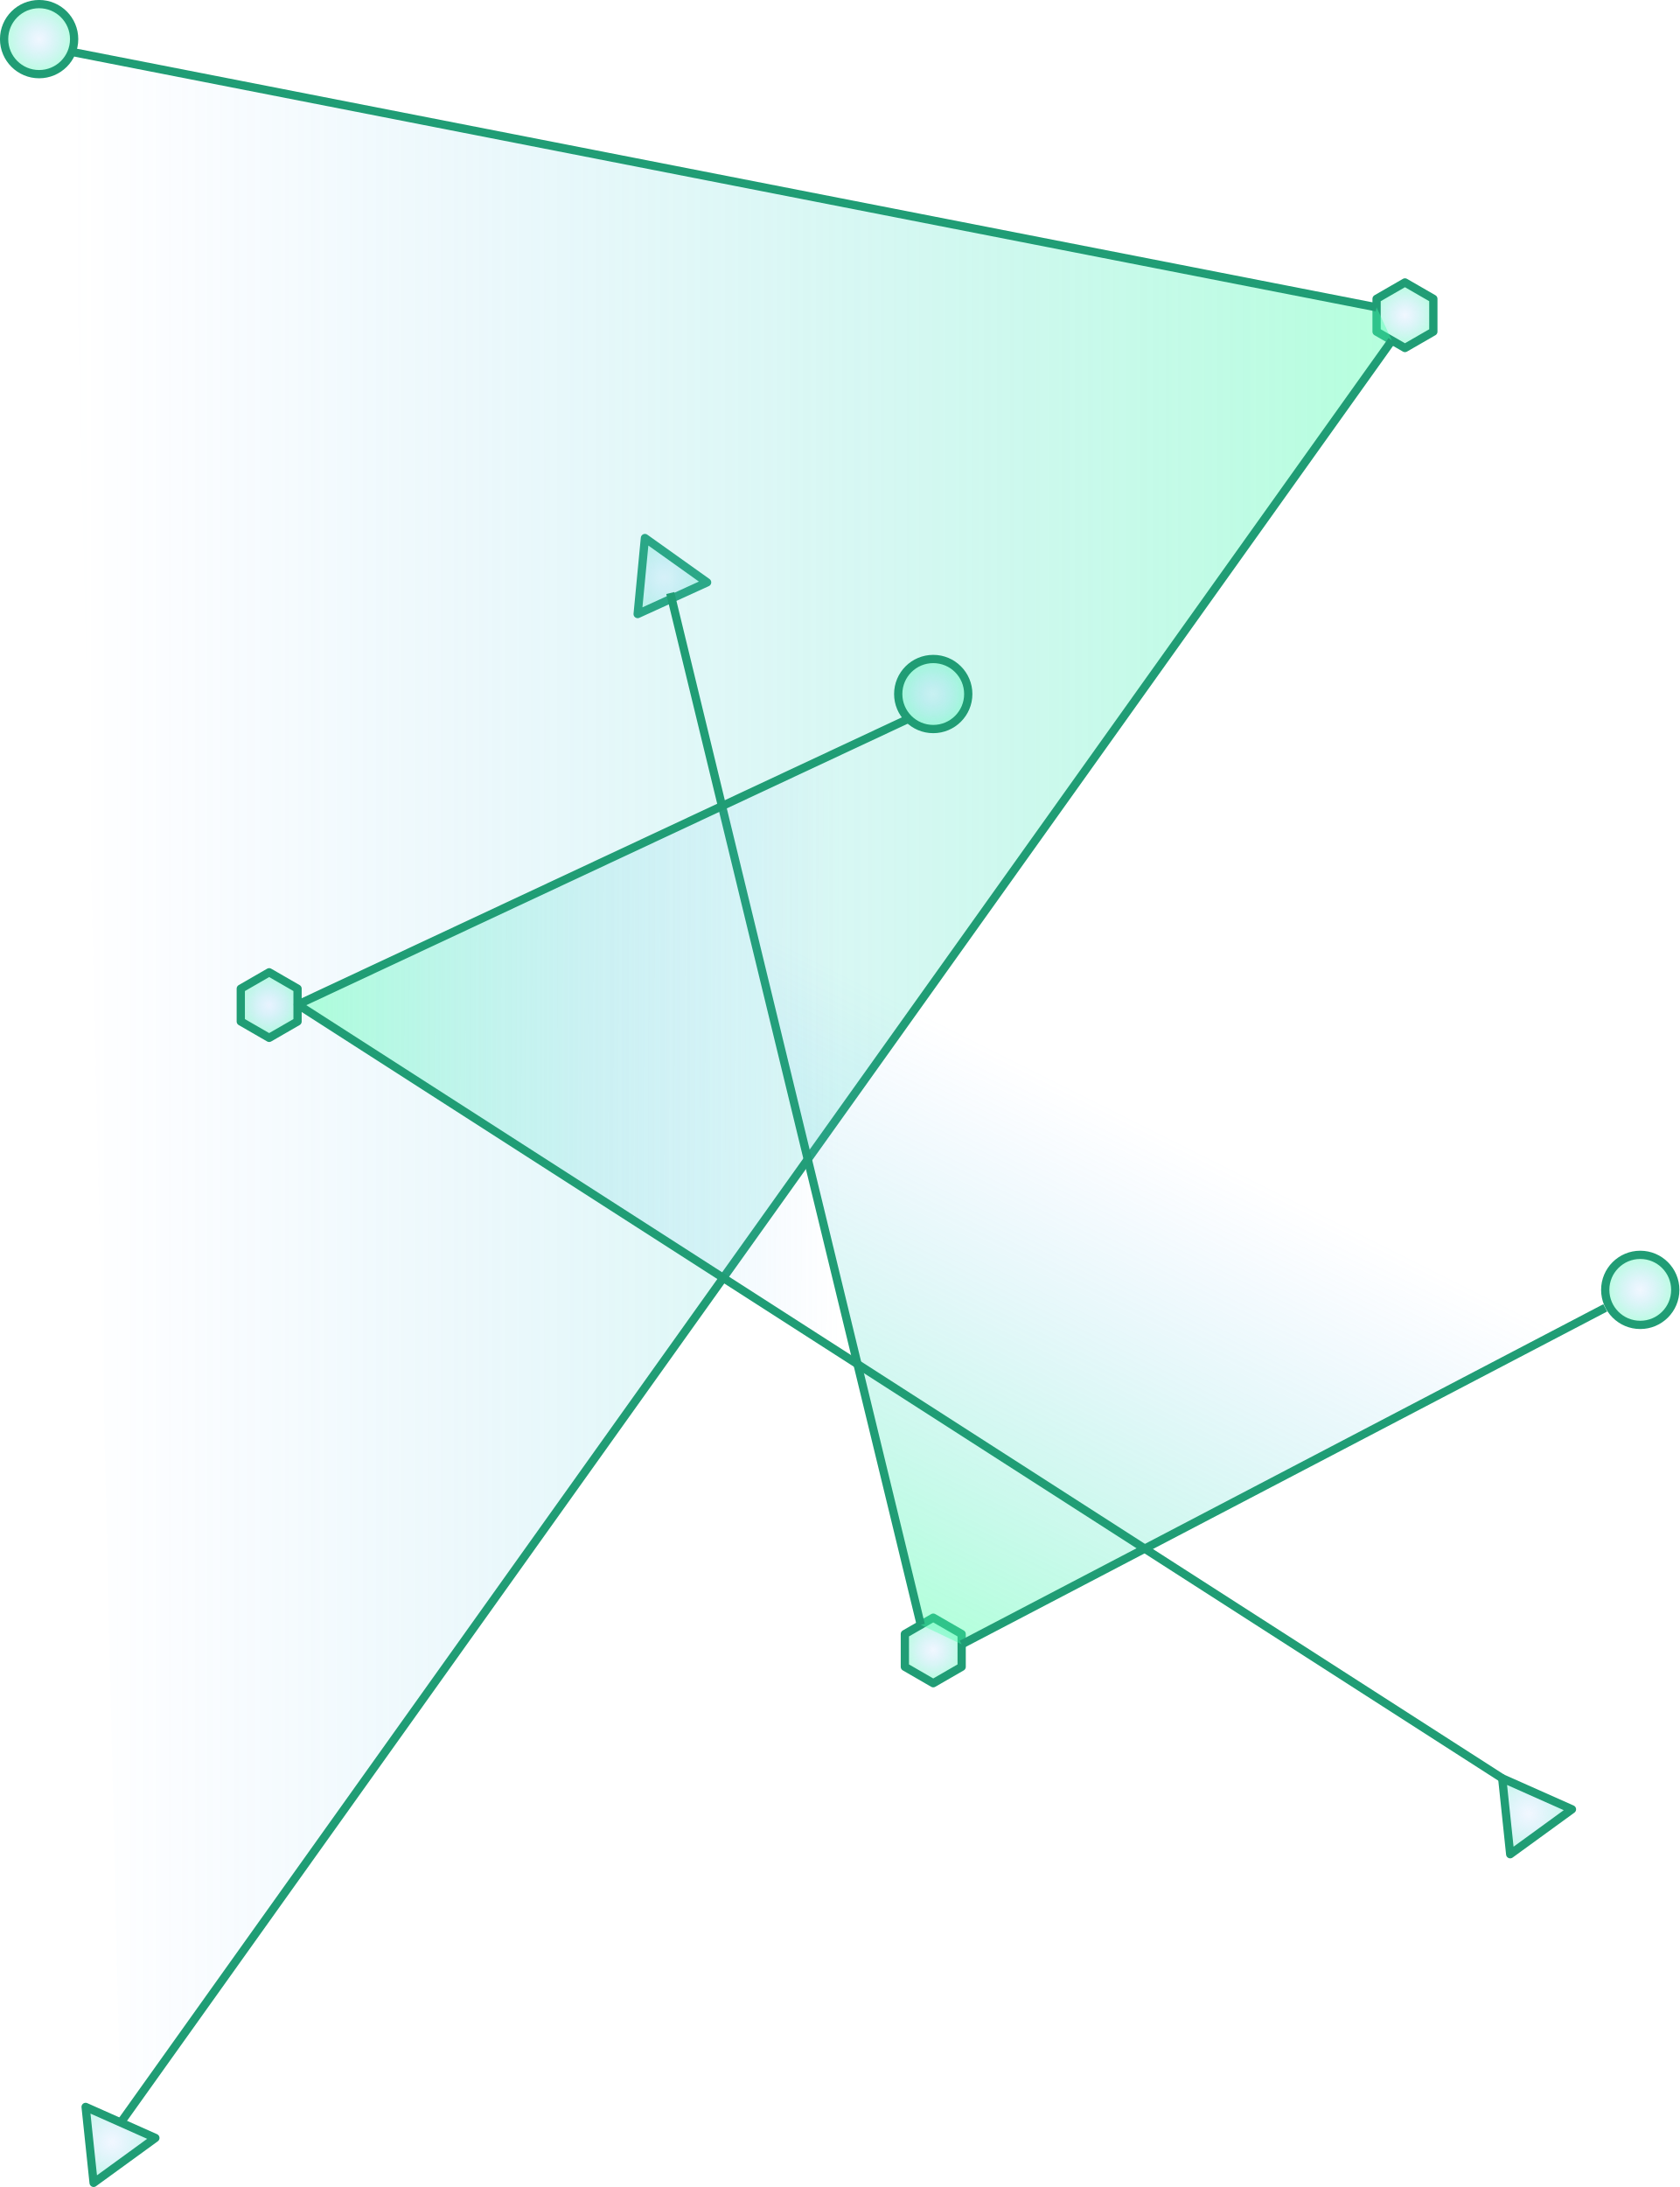
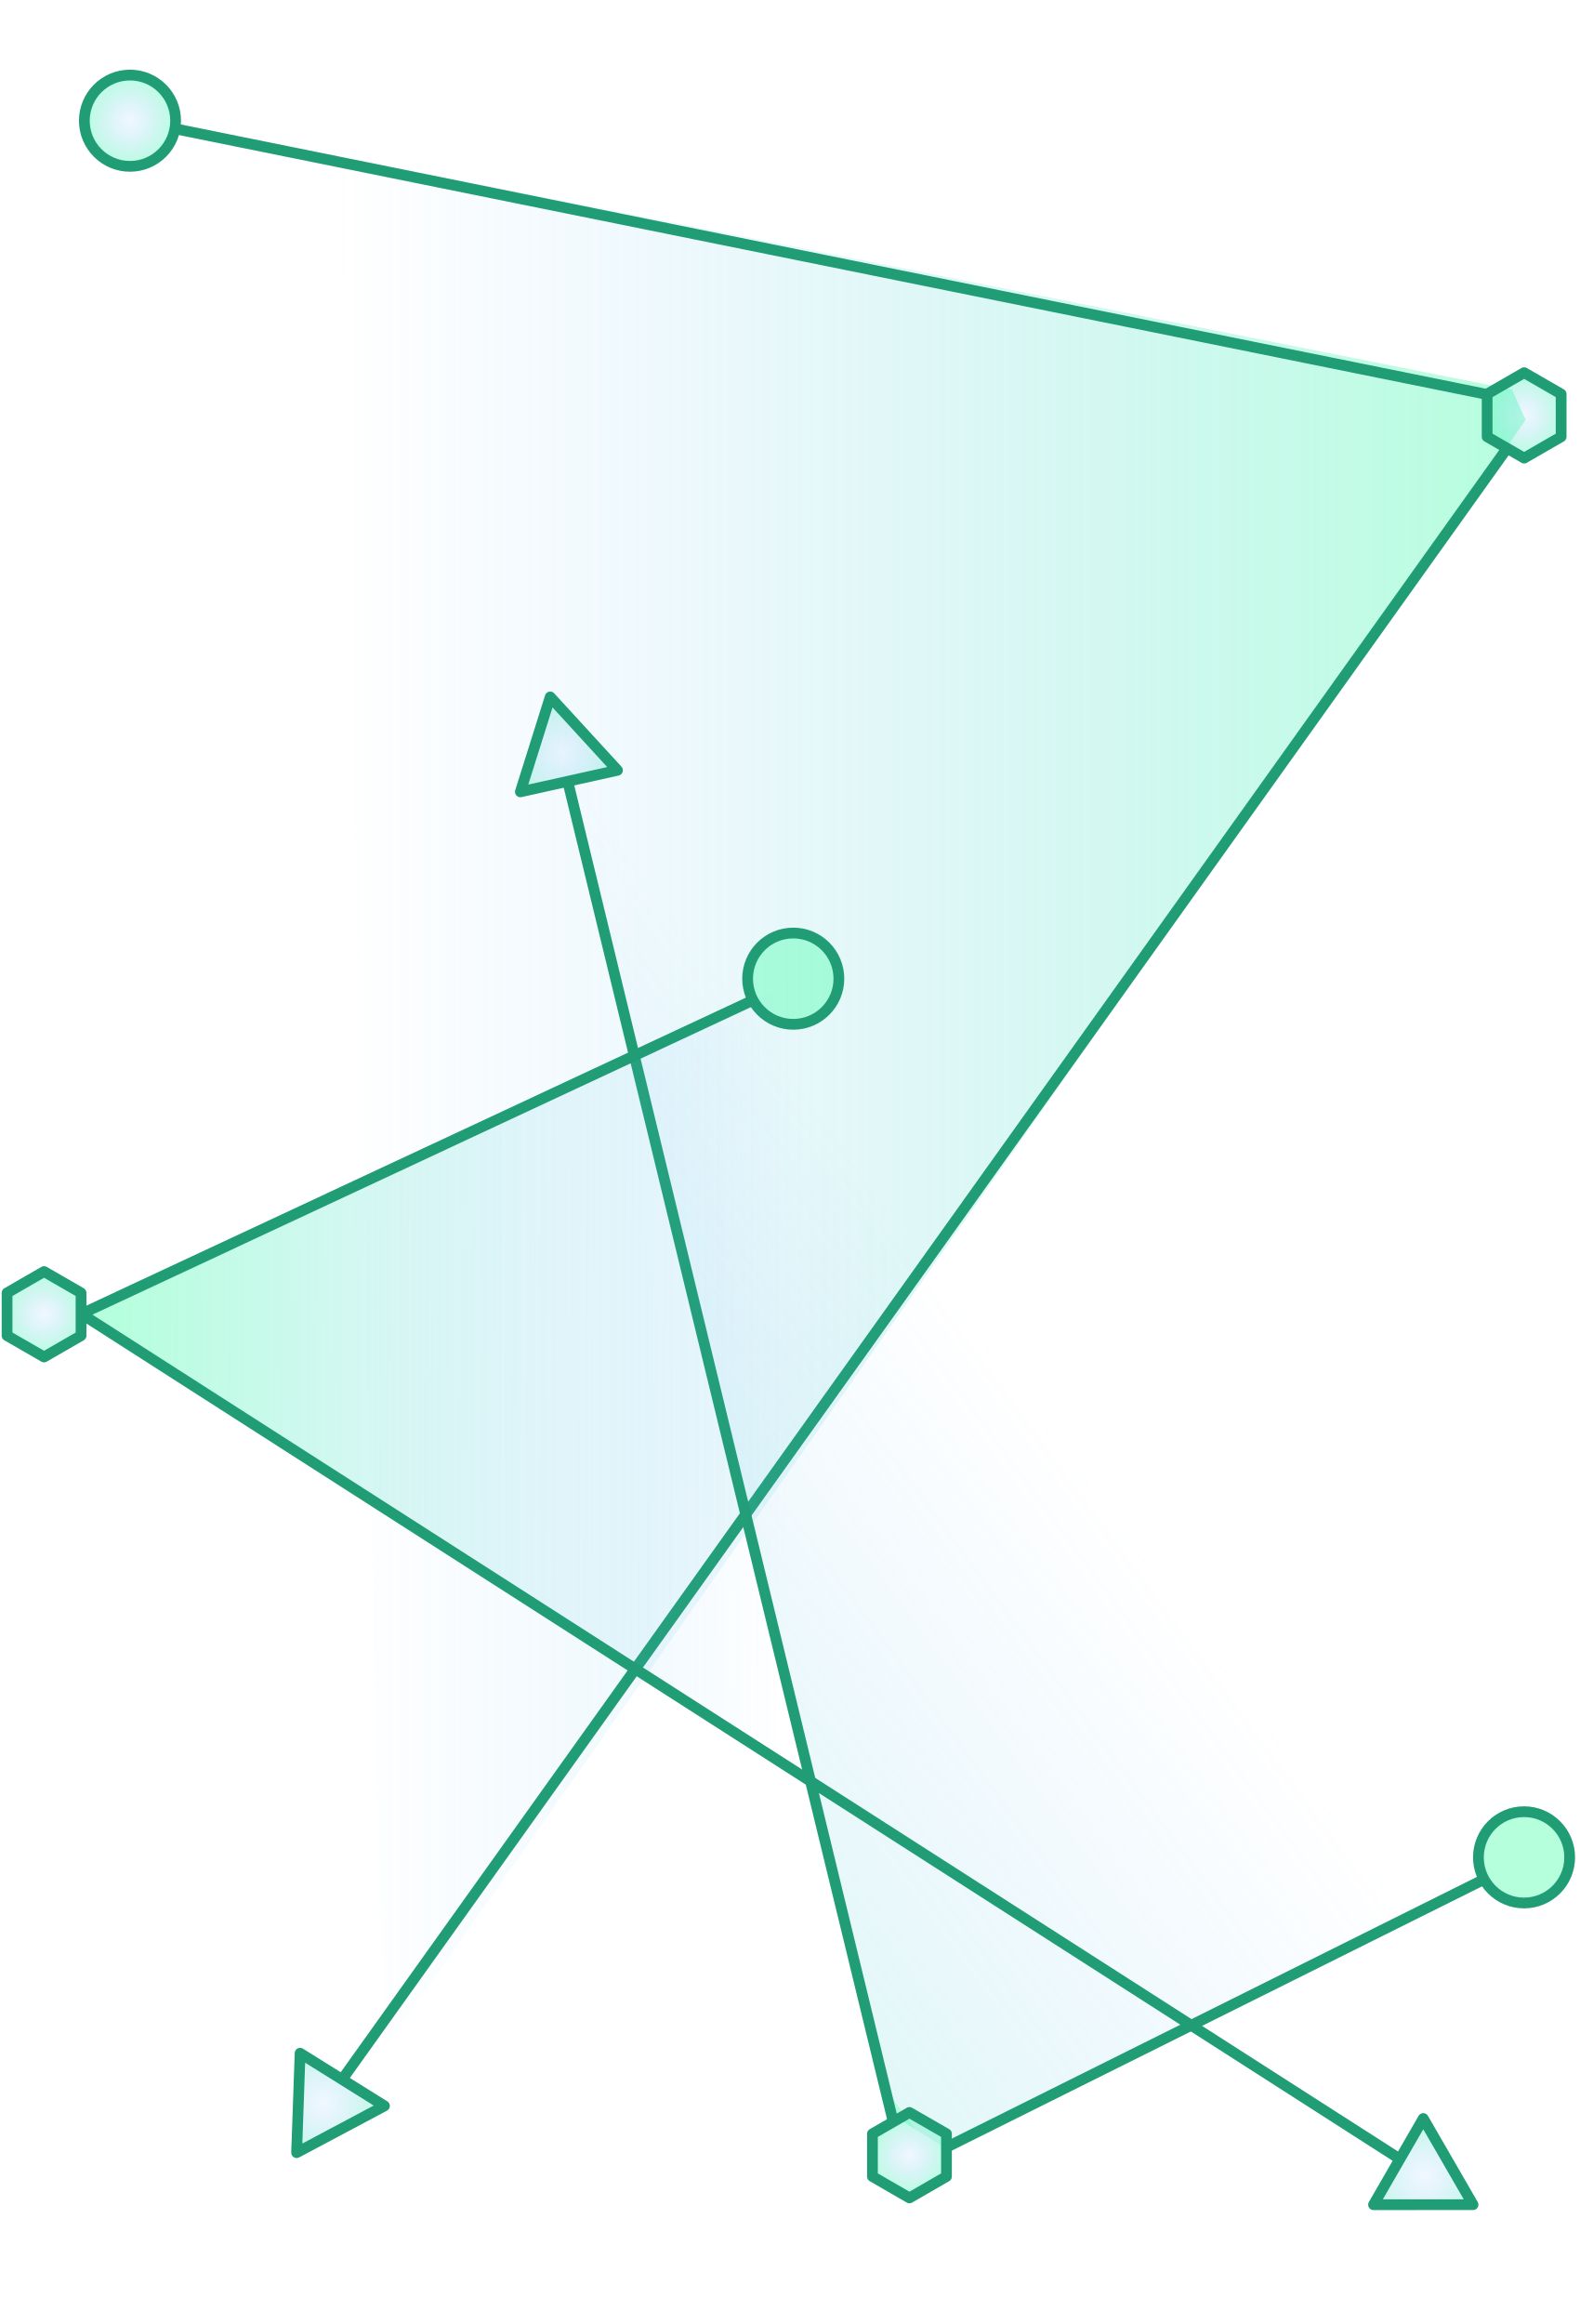
- <svg xmlns="http://www.w3.org/2000/svg" xmlns:xlink="http://www.w3.org/1999/xlink" viewBox="0 0 470.93 613.1">
+ <svg xmlns="http://www.w3.org/2000/svg" width="340px" height="500px" viewBox="0 0 340 500" version="1.1">
  <defs>
-     <radialGradient id="a" cx="31.41" cy="600.46" r="14.04" gradientUnits="userSpaceOnUse">
-       <stop offset="0.02" stop-color="#6db2ff" stop-opacity="0.1" />
-       <stop offset="1" stop-color="#46ffaa" stop-opacity="0.4" />
+     <linearGradient x1="0%" y1="50%" x2="100%" y2="50%" id="linearGradient-1">
+       <stop stop-color="#6DB2FF" stop-opacity="0" offset="0%" />
+       <stop stop-color="#46FFAA" stop-opacity="0.4" offset="100%" />
+     </linearGradient>
+     <linearGradient x1="71.439%" y1="64.136%" x2="38.696%" y2="100%" id="linearGradient-2">
+       <stop stop-color="#6DB2FF" stop-opacity="0" offset="0%" />
+       <stop stop-color="#5CD4D9" stop-opacity="0.178" offset="100%" />
+       <stop stop-color="#55E2CB" stop-opacity="0.247" offset="100%" />
+       <stop stop-color="#46FFAA" stop-opacity="0.4" offset="100%" />
+     </linearGradient>
+     <radialGradient cx="-8505.193%" cy="-16.904%" fx="-8505.193%" fy="-16.904%" r="50%" id="radialGradient-3">
+       <stop stop-color="#6DB2FF" stop-opacity="0.1" offset="0%" />
+       <stop stop-color="#46FFAA" stop-opacity="0.4" offset="100%" />
    </radialGradient>
-     <radialGradient id="b" cx="-285.09" cy="64.55" r="14.04" gradientTransform="translate(478.39 155.42) rotate(11.48)" xlink:href="#a" />
-     <radialGradient id="c" cx="-1725.64" cy="228.9" r="9.82" gradientTransform="translate(1393.04 1069.33) rotate(45)" gradientUnits="userSpaceOnUse">
-       <stop offset="0" stop-color="#6db2ff" stop-opacity="0.1" />
-       <stop offset="1" stop-color="#46ffaa" stop-opacity="0.4" />
+     <linearGradient x1="45.008%" y1="49.886%" x2="1.812%" y2="49.724%" id="linearGradient-4">
+       <stop stop-color="#6DB2FF" stop-opacity="0" offset="0%" />
+       <stop stop-color="#46FFAA" stop-opacity="0.4" offset="100%" />
+     </linearGradient>
+     <radialGradient cx="37.883%" cy="46.078%" fx="37.883%" fy="46.078%" r="71.779%" gradientTransform="translate(0.378834,0.46078),scale(1,0.918741),translate(-0.378834,-0.46078)" id="radialGradient-5">
+       <stop stop-color="#6DB2FF" stop-opacity="0.1" offset="2%" />
+       <stop stop-color="#46FFAA" stop-opacity="0.4" offset="100%" />
    </radialGradient>
-     <radialGradient id="d" cx="-1160.23" cy="159.35" r="9.82" xlink:href="#c" />
-     <radialGradient id="e" cx="393.98" cy="88.37" r="8.6" gradientTransform="matrix(1, 0, 0, 1, 0, 0)" xlink:href="#c" />
-     <radialGradient id="f" cx="261.7" cy="462.68" r="8.6" gradientTransform="matrix(1, 0, 0, 1, 0, 0)" xlink:href="#c" />
-     <linearGradient id="g" x1="20.12" y1="304.79" x2="390.31" y2="304.79" gradientUnits="userSpaceOnUse">
-       <stop offset="0" stop-color="#6db2ff" stop-opacity="0" />
-       <stop offset="1" stop-color="#46ffaa" stop-opacity="0.4" />
-     </linearGradient>
-     <linearGradient id="h" x1="300.01" y1="304.53" x2="233.04" y2="438.47" xlink:href="#g" />
-     <radialGradient id="i" cx="-1418.54" cy="181.42" r="9.82" xlink:href="#c" />
-     <linearGradient id="j" x1="235.52" y1="349.67" x2="89.63" y2="349.19" xlink:href="#g" />
-     <radialGradient id="k" cx="428.66" cy="508.33" r="14.04" xlink:href="#a" />
-     <radialGradient id="l" cx="75.48" cy="281.76" r="8.6" gradientTransform="matrix(1, 0, 0, 1, 0, 0)" xlink:href="#c" />
+     <radialGradient cx="50%" cy="50%" fx="50%" fy="50%" r="54.02%" gradientTransform="translate(0.5,0.5),scale(1,0.866159),translate(-0.5,-0.5)" id="radialGradient-6">
+       <stop stop-color="#6DB2FF" stop-opacity="0.1" offset="0%" />
+       <stop stop-color="#46FFAA" stop-opacity="0.4" offset="100%" />
+     </radialGradient>
+     <radialGradient cx="37.832%" cy="46.078%" fx="37.832%" fy="46.078%" r="71.779%" gradientTransform="translate(0.378323,0.46078),scale(1,0.918741),translate(-0.378323,-0.46078)" id="radialGradient-7">
+       <stop stop-color="#6DB2FF" stop-opacity="0.1" offset="2%" />
+       <stop stop-color="#46FFAA" stop-opacity="0.4" offset="100%" />
+     </radialGradient>
+     <radialGradient cx="37.712%" cy="52.127%" fx="37.712%" fy="52.127%" r="72.074%" gradientTransform="translate(0.377121,0.521274),scale(1,0.914125),rotate(11.48),translate(-0.377121,-0.521274)" id="radialGradient-8">
+       <stop stop-color="#6DB2FF" stop-opacity="0.1" offset="2%" />
+       <stop stop-color="#46FFAA" stop-opacity="0.4" offset="100%" />
+     </radialGradient>
+     <radialGradient cx="50.008%" cy="50.025%" fx="50.008%" fy="50.025%" r="50%" id="radialGradient-9">
+       <stop stop-color="#6DB2FF" stop-opacity="0.1" offset="0%" />
+       <stop stop-color="#46FFAA" stop-opacity="0.4" offset="100%" />
+     </radialGradient>
+     <radialGradient cx="-8199.44%" cy="-979.786%" fx="-8199.44%" fy="-979.786%" r="50%" id="radialGradient-10">
+       <stop stop-color="#6DB2FF" stop-opacity="0.1" offset="0%" />
+       <stop stop-color="#46FFAA" stop-opacity="0.4" offset="100%" />
+     </radialGradient>
+     <radialGradient cx="49.969%" cy="50%" fx="49.969%" fy="50%" r="53.986%" gradientTransform="translate(0.499686,0.5),scale(1,0.866703),translate(-0.499686,-0.5)" id="radialGradient-11">
+       <stop stop-color="#6DB2FF" stop-opacity="0.1" offset="0%" />
+       <stop stop-color="#46FFAA" stop-opacity="0.4" offset="100%" />
+     </radialGradient>
  </defs>
-   <polygon points="24.01 590.65 26.25 611.94 43.57 599.35 24.01 590.65" style="fill:url(#a)" />
-   <polygon points="24.01 590.65 26.25 611.94 43.57 599.35 24.01 590.65" style="fill:none;stroke:#209d75;stroke-linejoin:round;stroke-width:2.315px" />
-   <polygon points="180.85 150.83 178.81 172.14 198.29 163.26 180.85 150.83" style="fill:url(#b)" />
-   <polygon points="180.85 150.83 178.81 172.14 198.29 163.26 180.85 150.83" style="fill:none;stroke:#209d75;stroke-linejoin:round;stroke-width:2.315px" />
-   <circle cx="10.97" cy="10.97" r="9.82" style="fill:url(#c)" />
-   <circle cx="10.97" cy="10.97" r="9.82" style="fill:none;stroke:#209d75;stroke-linejoin:round;stroke-width:2.315px" />
-   <circle cx="459.96" cy="361.6" r="9.82" style="fill:url(#d)" />
-   <circle cx="459.96" cy="361.6" r="9.82" style="fill:none;stroke:#209d75;stroke-linejoin:round;stroke-width:2.315px" />
-   <polyline points="393.98 97.56 401.94 92.97 401.94 83.77 393.98 79.18 386.02 83.77 386.02 92.97 393.98 97.56" style="fill:url(#e)" />
-   <polygon points="393.98 97.56 401.94 92.97 401.94 83.77 393.98 79.18 386.02 83.77 386.02 92.97 393.98 97.56" style="fill:none;stroke:#209d75;stroke-linejoin:round;stroke-width:2.315px" />
-   <polyline points="261.7 471.87 269.67 467.27 269.67 458.08 261.7 453.49 253.74 458.08 253.74 467.27 261.7 471.87" style="fill:url(#f)" />
-   <polygon points="261.7 471.87 269.67 467.27 269.67 458.08 261.7 453.49 253.74 458.08 253.74 467.27 261.7 471.87" style="fill:none;stroke:#209d75;stroke-linejoin:round;stroke-width:2.315px" />
-   <polyline points="33.86 595.03 390.31 95.44 386.02 86.16 20.12 14.55" style="fill:url(#g)" />
-   <line x1="20.12" y1="14.55" x2="386.02" y2="86.16" style="fill:none;stroke:#209d75;stroke-linejoin:round;stroke-width:2.315px" />
-   <line x1="390.31" y1="95.44" x2="33.86" y2="595.03" style="fill:none;stroke:#209d75;stroke-linejoin:round;stroke-width:2.315px" />
-   <polyline points="450.14 366.64 269.67 460.98 258.21 455.5 187.97 166.25" style="fill:url(#h)" />
-   <line x1="187.96" y1="166.25" x2="258.21" y2="455.5" style="fill:none;stroke:#209d75;stroke-linejoin:round;stroke-width:2.315px" />
-   <line x1="450.14" y1="366.64" x2="269.67" y2="460.98" style="fill:none;stroke:#209d75;stroke-linejoin:round;stroke-width:2.315px" />
-   <circle cx="261.7" cy="194.56" r="9.82" style="fill:url(#i)" />
-   <circle cx="261.7" cy="194.56" r="9.82" style="fill:none;stroke:#209d75;stroke-linejoin:round;stroke-width:2.315px" />
-   <polyline points="254.76 201.5 83.51 281.63 421.25 498.52" style="fill:url(#j)" />
-   <polyline points="254.76 201.5 83.51 281.63 421.25 498.52" style="fill:none;stroke:#209d75;stroke-linejoin:round;stroke-width:2.315px" />
-   <polygon points="421.25 498.52 423.49 519.81 440.81 507.22 421.25 498.52" style="fill:url(#k)" />
-   <polygon points="421.25 498.52 423.49 519.81 440.81 507.22 421.25 498.52" style="fill:none;stroke:#209d75;stroke-linejoin:round;stroke-width:2.315px" />
-   <polyline points="75.48 290.95 83.44 286.36 83.44 277.16 75.48 272.57 67.52 277.16 67.52 286.36 75.48 290.95" style="fill:url(#l)" />
-   <polygon points="75.48 290.95 83.44 286.36 83.44 277.16 75.48 272.57 67.52 277.16 67.52 286.36 75.48 290.95" style="fill:none;stroke:#209d75;stroke-linejoin:round;stroke-width:2.315px" />
+   <g id="Page-1" stroke="none" stroke-width="1" fill="none" fill-rule="evenodd">
+     <g id="ev-lines" transform="translate(1, 16)">
+       <polyline id="Path" fill="url(#linearGradient-1)" points="81.592 425.03 327.31 74.332 324.353 67.818 72.12 17.55" />
+       <path d="M36.709,11.717 L319.67,69" id="Path" stroke="#209D75" stroke-width="2.315" stroke-linejoin="round" />
+       <path d="M323.31,80.44 L72.293,431.859" id="Path" stroke="#209D75" stroke-width="2.315" stroke-linejoin="round" />
+       <polyline id="Path" fill="url(#linearGradient-2)" points="317.986 388.609 201.447 445.496 190.551 438.717 120.97 151.25" />
+       <path d="M120.96,151.25 L191.21,440.5" id="Path" stroke="#209D75" stroke-width="2.315" stroke-linejoin="round" />
+       <path d="M319.02,388 L202.67,445.98" id="Path" stroke="#209D75" stroke-width="2.315" stroke-linejoin="round" />
+       <g id="Group-3" transform="translate(159, 184)">
+         <circle id="Oval" fill="url(#radialGradient-3)" cx="10.7" cy="10.56" r="9.82" />
+         <circle id="Oval" stroke="#209D75" stroke-width="2.315" stroke-linejoin="round" cx="10.7" cy="10.56" r="9.82" />
+       </g>
+       <polyline id="Path" fill="url(#linearGradient-4)" points="187.76 186.5 16.51 266.63 354.25 483.52" />
+       <polyline id="Path" stroke="#209D75" stroke-width="2.315" stroke-linejoin="round" points="160.379 199.5 16.51 266.681 300.25 448.52" />
+       <g id="Group-2" transform="translate(307, 454) rotate(36) translate(-307, -454) translate(297, 443)">
+         <polygon id="Path" fill="url(#radialGradient-5)" points="0.25 0.52 2.49 21.81 19.81 9.22" />
+         <polygon id="Path" stroke="#209D75" stroke-width="2.315" stroke-linejoin="round" points="2.49 21.81 19.81 9.22 0.25 0.52" />
+       </g>
+       <polyline id="Path" fill="url(#radialGradient-6)" points="8.48 275.95 16.44 271.36 16.44 262.16 8.48 257.57 0.52 262.16 0.52 271.36 8.48 275.95" />
+       <polygon id="Path" stroke="#209D75" stroke-width="2.315" stroke-linejoin="round" points="8.48 275.95 16.44 271.36 16.44 262.16 8.48 257.57 0.52 262.16 0.52 271.36" />
+       <polygon id="Path" fill="url(#radialGradient-7)" transform="translate(70.78, 437.645) rotate(9) translate(-70.78, -437.645) " points="61 427 63.24 448.29 80.56 435.7" />
+       <polygon id="Path" stroke="#209D75" stroke-width="2.315" stroke-linejoin="round" transform="translate(71.78, 437.645) rotate(8) translate(-71.78, -437.645) " points="64.24 448.29 81.56 435.7 62 427" />
+       <g id="Group-4" transform="translate(122.666, 145.9688) rotate(12) translate(-122.666, -145.9688) translate(112.166, 134.4688)">
+         <polygon id="Path" fill="url(#radialGradient-8)" points="2.85 0.83 0.81 22.14 20.29 13.26" />
+         <polygon id="Path" stroke="#209D75" stroke-width="2.315" stroke-linejoin="round" points="2.85 0.83 0.81 22.14 20.29 13.26" />
+       </g>
+       <g id="Group-5" transform="translate(17, 0)">
+         <circle id="Oval" fill="url(#radialGradient-9)" cx="9.97" cy="9.97" r="9.82" />
+         <circle id="Oval" stroke="#209D75" stroke-width="2.315" stroke-linejoin="round" cx="9.97" cy="9.97" r="9.82" />
+       </g>
+       <g id="Group" transform="translate(317, 373)">
+         <circle id="Oval" fill="url(#radialGradient-10)" cx="9.96" cy="10.6" r="9.82" />
+         <circle id="Oval" stroke="#209D75" stroke-width="2.315" stroke-linejoin="round" cx="9.96" cy="10.6" r="9.82" />
+       </g>
+       <polyline id="Path" fill="url(#radialGradient-6)" points="326.98 82.56 334.94 77.97 334.94 68.77 326.98 64.18 319.02 68.77 319.02 77.97 326.98 82.56" />
+       <polygon id="Path" stroke="#209D75" stroke-width="2.315" stroke-linejoin="round" points="326.98 82.56 334.94 77.97 334.94 68.77 326.98 64.18 319.02 68.77 319.02 77.97" />
+       <polyline id="Path" fill="url(#radialGradient-11)" points="194.7 456.87 202.67 452.27 202.67 443.08 194.7 438.49 186.74 443.08 186.74 452.27 194.7 456.87" />
+       <polygon id="Path" stroke="#209D75" stroke-width="2.315" stroke-linejoin="round" points="194.7 456.87 202.67 452.27 202.67 443.08 194.7 438.49 186.74 443.08 186.74 452.27" />
+     </g>
+   </g>
</svg>
